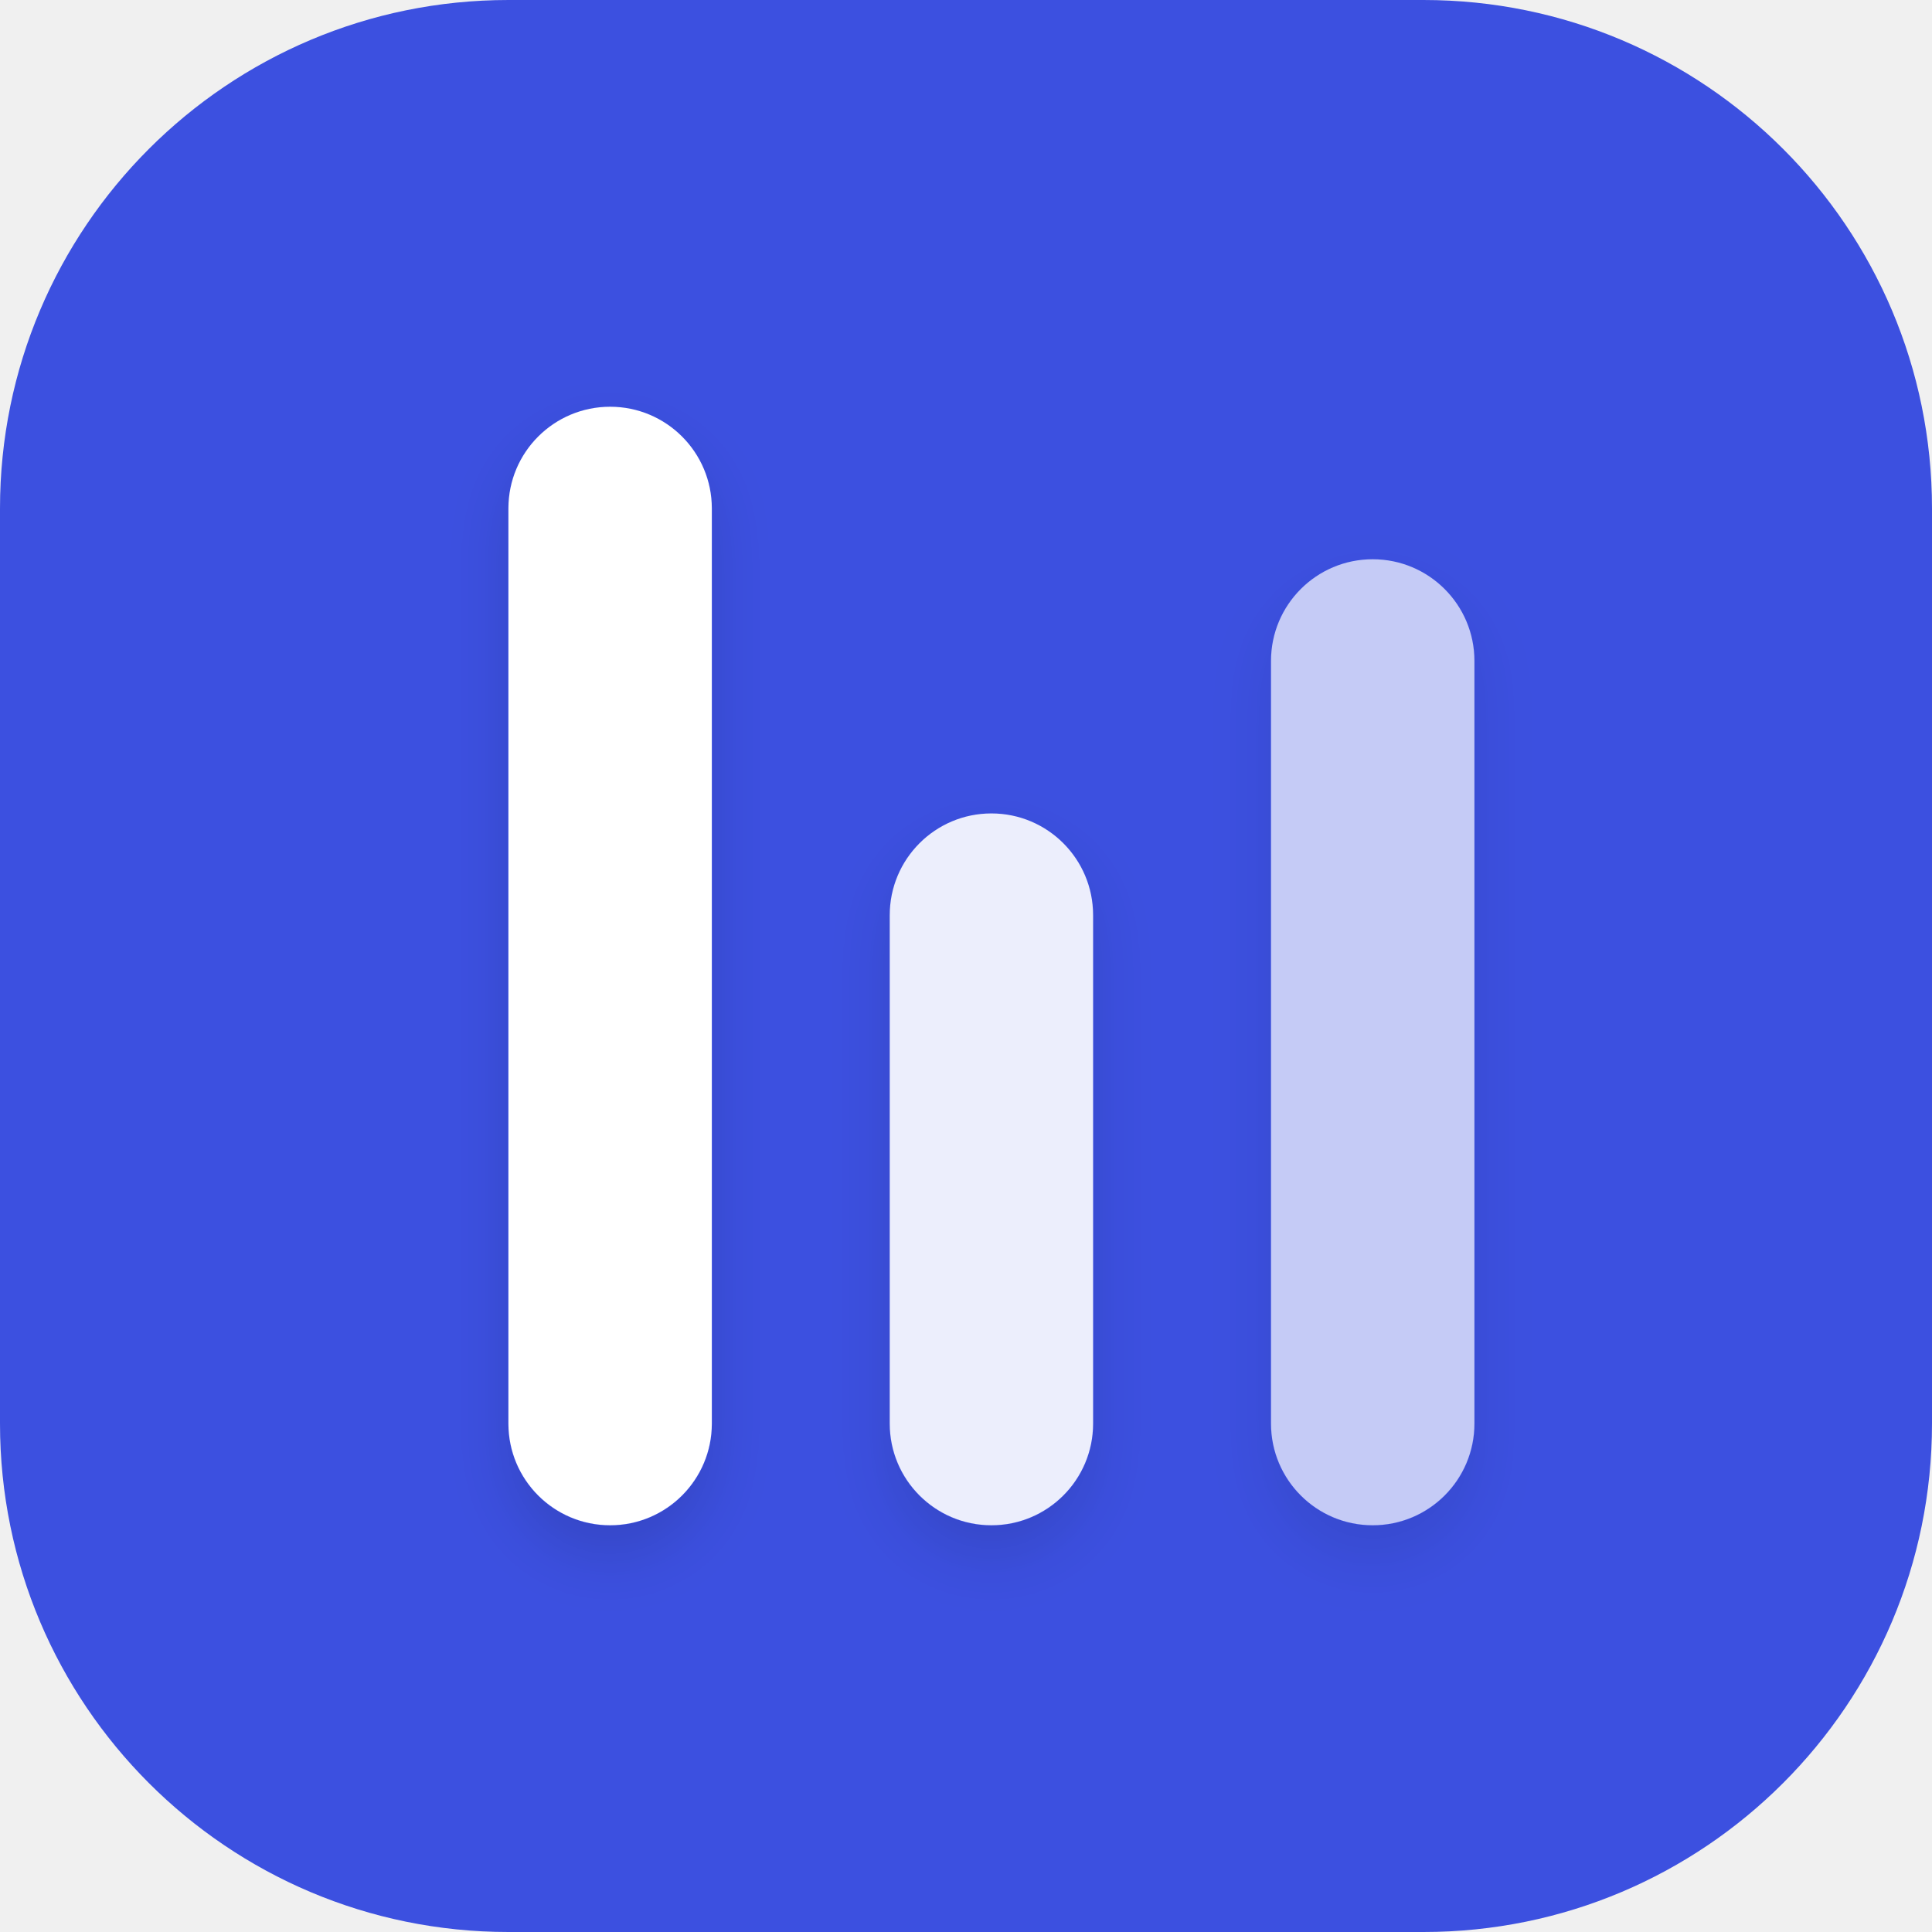
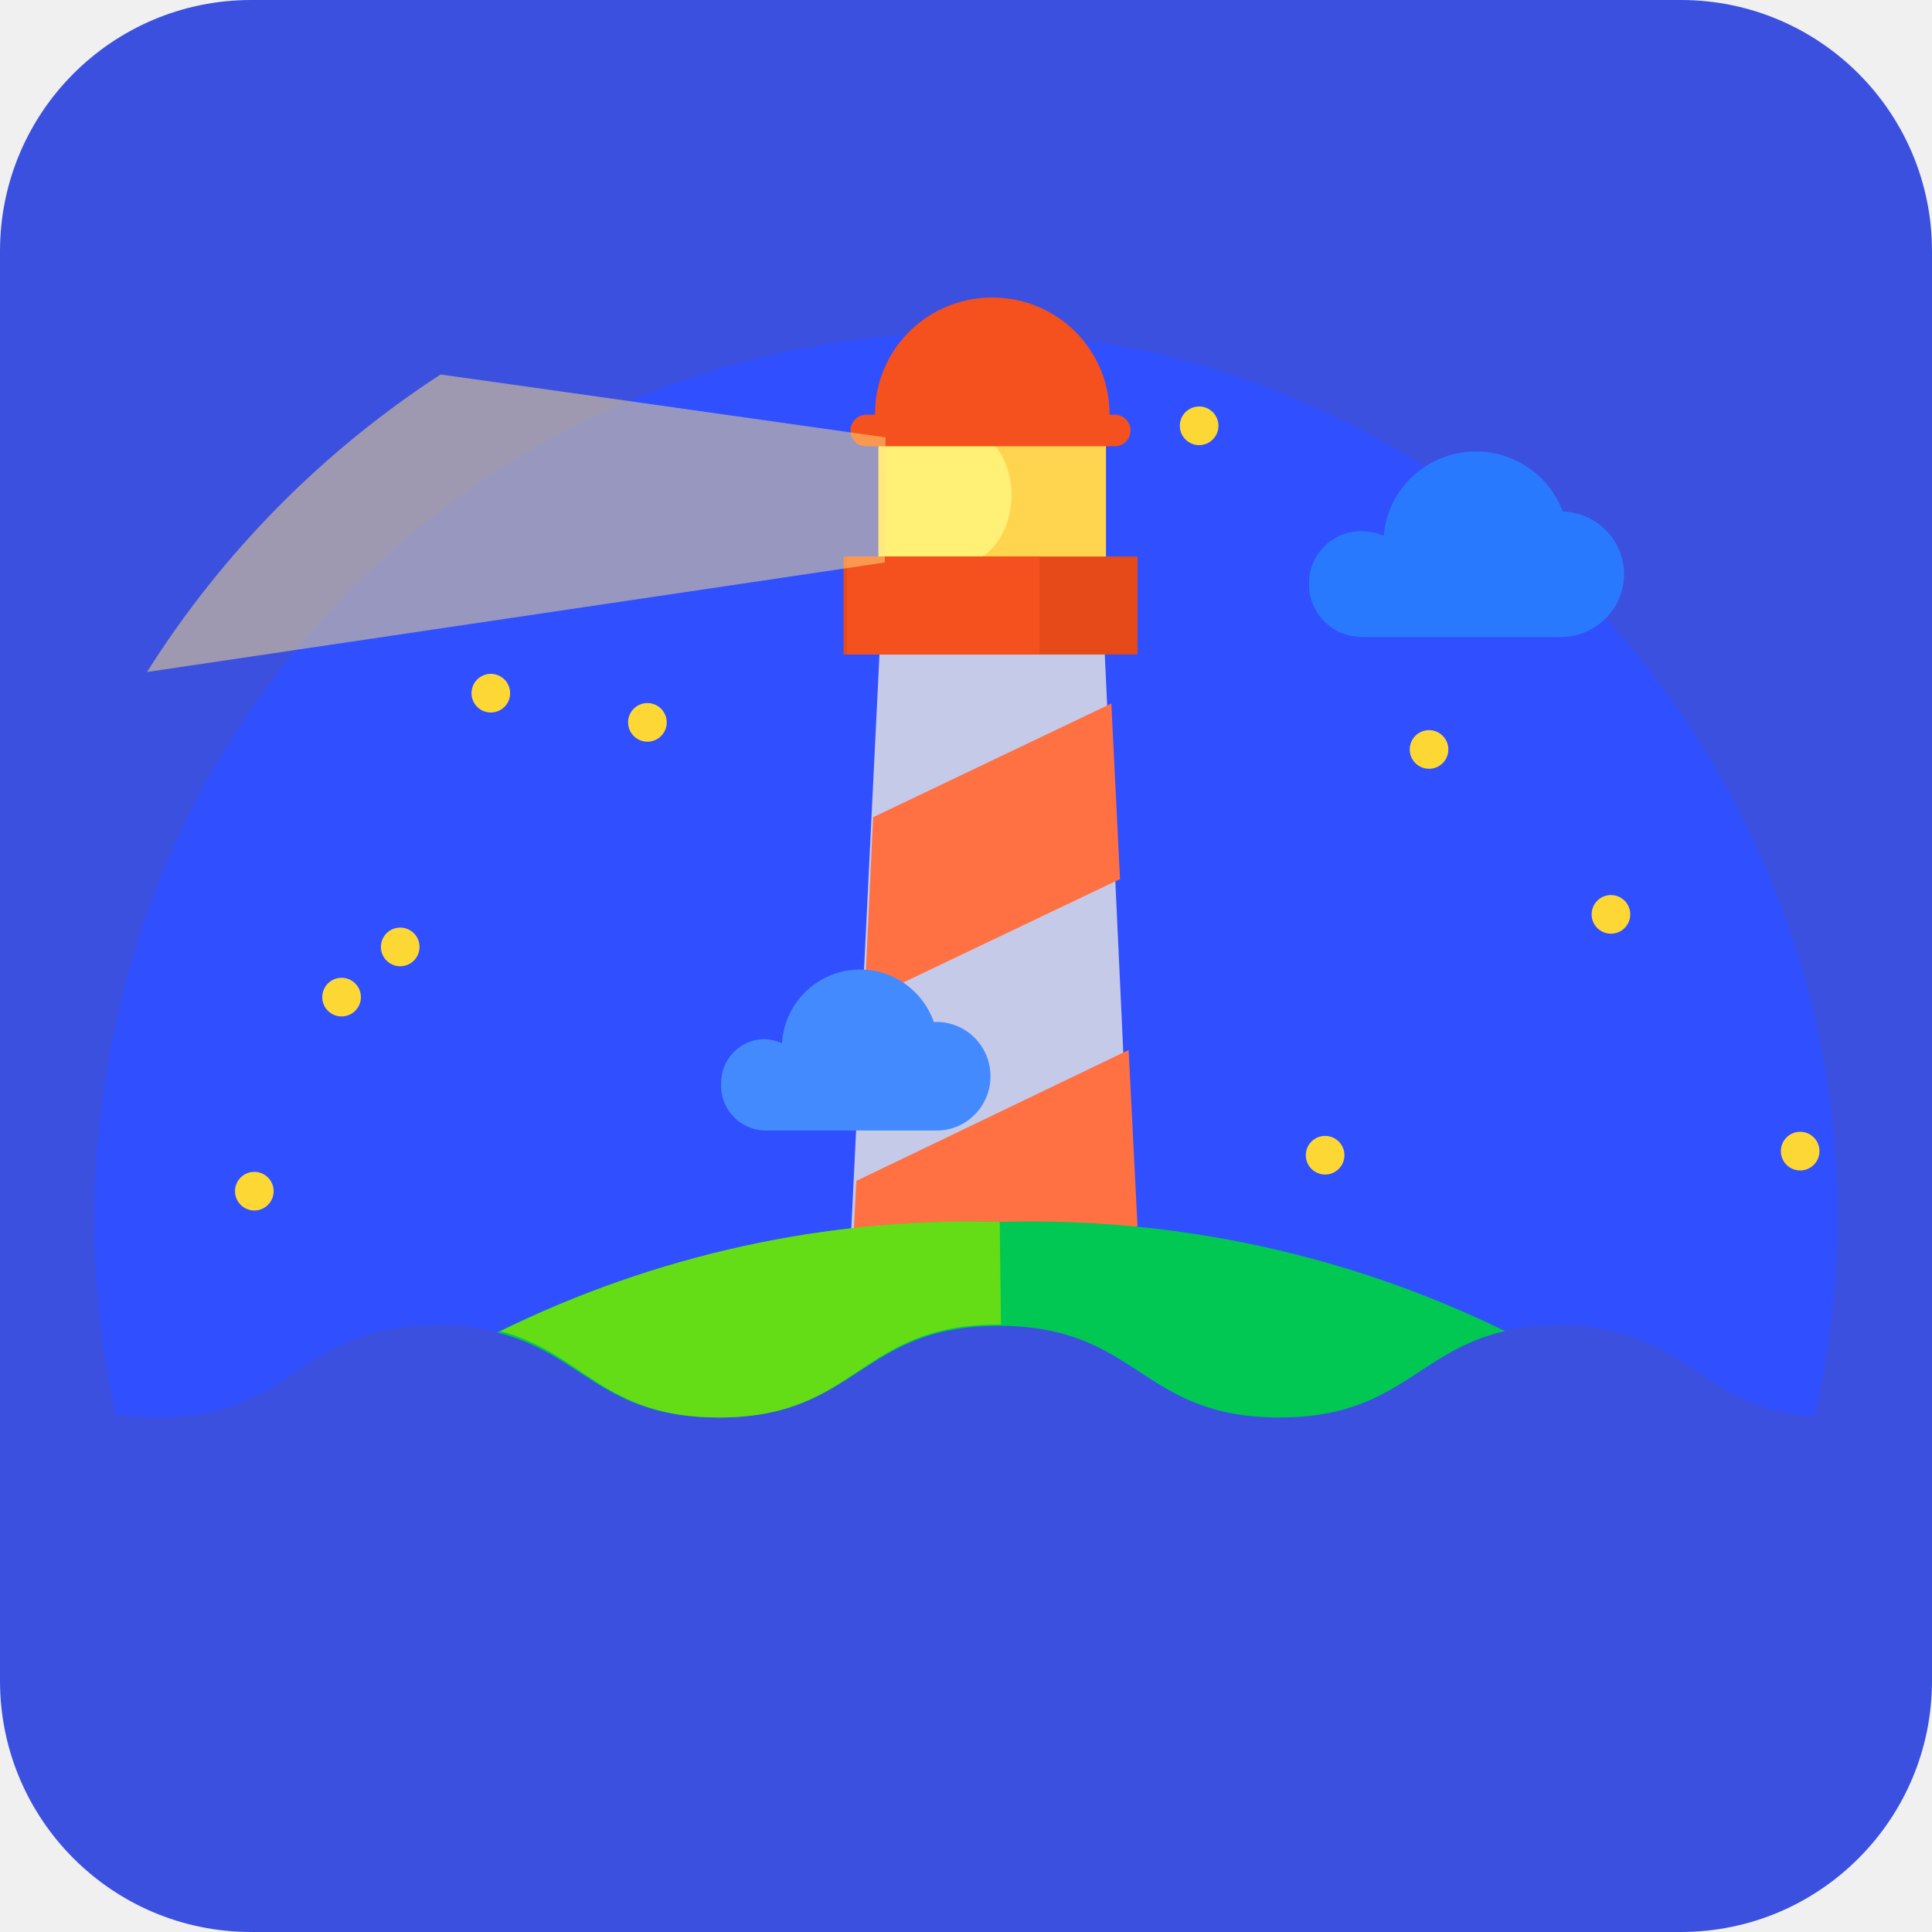
- <svg xmlns="http://www.w3.org/2000/svg" width="32" height="32" viewBox="0 0 32 32" fill="none">
-   <path d="M0 8.421C0 3.77 3.77 0 8.421 0H23.579C28.23 0 32 3.77 32 8.421V23.579C32 28.23 28.23 32 23.579 32H8.421C3.77 32 0 28.23 0 23.579V8.421Z" fill="#3C50E0" />
-   <g filter="url(#filter0_d_521_14078)">
-     <path d="M8.421 8.421C8.421 7.491 9.175 6.737 10.106 6.737V6.737C11.036 6.737 11.79 7.491 11.79 8.421V23.579C11.79 24.509 11.036 25.263 10.106 25.263V25.263C9.175 25.263 8.421 24.509 8.421 23.579V8.421Z" fill="white" />
+ <svg xmlns="http://www.w3.org/2000/svg" width="100px" height="100px" viewBox="0 0 100 100" version="1.1">
+   <g id="Page-1" stroke="none" stroke-width="1" fill="none" fill-rule="evenodd">
+     <g id="Group" transform="translate(0, 0)">
+       <rect id="Rectangle" fill="#3C50E0" x="0" y="0" width="100" height="100" rx="13" />
+       <g id="file-type-lighthouse" transform="translate(4.8913, 15.3986)">
+         <path d="M3.221,57.971 C10.467,57.971 10.467,53.183 17.712,53.183 C24.958,53.183 24.958,57.971 32.204,57.971 C39.45,57.971 39.45,53.183 46.695,53.183 C53.941,53.183 53.944,57.971 61.187,57.971 C68.429,57.971 68.432,53.183 75.678,53.183 C82.544,53.183 82.889,57.478 89.033,57.936 C94.692,33.365 79.533,8.814 55.049,2.899 C43.303,0.27 30.994,2.453 20.864,8.961 C10.735,15.469 3.625,25.761 1.118,37.547 C-0.361,44.215 -0.373,51.124 1.082,57.797 C1.802,57.906 2.528,57.964 3.256,57.971 L3.221,57.971 Z" id="Path" fill="#304FFE" fill-rule="nonzero" />
+         <polygon id="Path" fill="#FFD54F" fill-rule="nonzero" points="40.58 7.428 52.355 7.428 52.355 18.478 40.58 18.478" />
+         <polygon id="Path" fill="#FFF176" fill-rule="nonzero" points="40.58 7.428 44.746 7.428 44.746 18.478 40.58 18.478" />
+         <ellipse id="Oval" fill="#FFF176" fill-rule="nonzero" cx="44.746" cy="10.236" rx="2.717" ry="3.533" />
+         <path d="M40.4,6.159 C40.349,3.976 41.495,1.936 43.393,0.83 C45.291,-0.277 47.644,-0.277 49.542,0.83 C51.44,1.936 52.585,3.976 52.535,6.159" id="Path" fill="#F4511E" fill-rule="nonzero" />
+         <path d="M39.926,6.069 L52.884,6.069 C53.302,6.107 53.623,6.46 53.623,6.884 C53.623,7.308 53.302,7.661 52.884,7.699 L39.926,7.699 C39.712,7.701 39.506,7.615 39.356,7.461 C39.206,7.306 39.125,7.097 39.131,6.881 C39.134,6.438 39.487,6.078 39.926,6.069 L39.926,6.069 Z" id="Path" fill="#F4511E" fill-rule="nonzero" />
+         <polygon id="Path" fill="#C5CAE9" fill-rule="nonzero" points="38.949 52.717 40.63 18.478 52.293 18.478 53.804 51.016" />
+         <line x1="52.491" y1="21.014" x2="52.944" y2="30.072" id="Path" />
+         <polygon id="Path" fill="#FF7043" fill-rule="nonzero" points="40.302 26.901 39.855 36.413 53.08 30.104 52.633 21.014" />
+         <line x1="53.397" y1="39.13" x2="53.85" y2="48.188" id="Path" />
+         <polygon id="Path" fill="#FF7043" fill-rule="nonzero" points="39.43 45.725 38.949 55.254 53.986 48.055 53.527 38.949" />
+         <polygon id="Path" fill="#E64A19" fill-rule="nonzero" points="38.768 13.406 53.986 13.406 53.986 18.478 38.768 18.478" />
+         <polygon id="Path" fill="#F4511E" fill-rule="nonzero" points="38.949 13.406 48.913 13.406 48.913 18.478 38.949 18.478" />
+         <path d="M65.594,12.092 C65.986,12.098 66.373,12.181 66.732,12.335 C66.913,10.114 68.627,8.317 70.853,8.015 C73.079,7.713 75.218,8.987 75.993,11.078 C77.762,11.134 79.167,12.571 79.167,14.325 C79.167,16.08 77.762,17.517 75.993,17.572 L65.594,17.572 C64.861,17.57 64.16,17.277 63.647,16.758 C63.134,16.24 62.851,15.539 62.863,14.813 C62.853,14.091 63.137,13.395 63.651,12.883 C64.165,12.371 64.865,12.086 65.594,12.092 L65.594,12.092 Z" id="Path" fill="#2979FF" fill-rule="nonzero" />
+         <path d="M34.613,38.389 C34.948,38.388 35.279,38.462 35.583,38.604 C35.703,36.67 37.159,35.089 39.066,34.822 C40.973,34.554 42.803,35.675 43.444,37.501 C44.985,37.424 46.297,38.618 46.373,40.169 C46.45,41.719 45.263,43.039 43.722,43.116 L34.648,43.116 C34.03,43.09 33.447,42.816 33.031,42.355 C32.614,41.894 32.398,41.285 32.431,40.663 C32.43,39.437 33.395,38.43 34.613,38.386 L34.613,38.389 Z" id="Path" fill="#448AFF" fill-rule="nonzero" />
+         <g id="Group" transform="translate(7.7899, 6.1594)" fill="#FDD835" fill-rule="nonzero">
+           <ellipse id="Oval" cx="49.386" cy="0.482" rx="1" ry="1" />
+           <ellipse id="Oval" cx="0.483" cy="40.097" rx="1" ry="1" />
+           <ellipse id="Oval" cx="4.999" cy="30.053" rx="1" ry="1" />
+           <ellipse id="Oval" cx="8.034" cy="27.455" rx="1" ry="1" />
+           <ellipse id="Oval" cx="20.829" cy="15.832" rx="1" ry="1" />
+           <ellipse id="Oval" cx="61.286" cy="17.234" rx="1" ry="1" />
+           <ellipse id="Oval" cx="80.495" cy="38.024" rx="1" ry="1" />
+           <ellipse id="Oval" cx="12.724" cy="14.321" rx="1" ry="1" />
+           <ellipse id="Oval" cx="55.907" cy="38.236" rx="1" ry="1" />
+           <ellipse id="Oval" cx="70.701" cy="25.77" rx="1" ry="1" />
+         </g>
+         <path d="M40.942,7.241 C40.942,7.241 17.979,3.986 17.911,3.986 C11.789,7.968 6.605,13.221 2.717,19.384 L40.907,13.716 L40.942,7.241 Z" id="Path" fill="#FFE082" fill-rule="nonzero" opacity="0.5" />
+         <path d="M32.304,57.971 C39.56,57.971 39.56,53.227 46.815,53.227 C54.071,53.227 54.074,57.971 61.33,57.971 C67.48,57.971 68.425,54.553 73.007,53.498 C64.929,49.543 55.997,47.603 46.99,47.846 C37.93,47.608 28.949,49.573 20.833,53.568 C25.255,54.655 26.222,57.971 32.304,57.971 Z" id="Path" fill="#00C853" fill-rule="nonzero" />
+         <path d="M32.315,57.971 C39.548,57.971 39.548,53.159 46.782,53.159 L46.92,53.159 L46.853,47.847 C37.913,47.599 29.047,49.541 21.014,53.505 C25.322,54.643 26.322,57.971 32.315,57.971 L32.315,57.971 Z" id="Path" fill="#64DD17" fill-rule="nonzero" />
+       </g>
+     </g>
  </g>
-   <g opacity="0.9" filter="url(#filter1_d_521_14078)">
-     <path d="M14.737 15.158C14.737 14.227 15.491 13.473 16.421 13.473V13.473C17.351 13.473 18.105 14.227 18.105 15.158V23.579C18.105 24.509 17.351 25.263 16.421 25.263V25.263C15.491 25.263 14.737 24.509 14.737 23.579V15.158Z" fill="white" />
-   </g>
-   <g opacity="0.7" filter="url(#filter2_d_521_14078)">
-     <path d="M21.052 10.947C21.052 10.017 21.806 9.263 22.736 9.263V9.263C23.667 9.263 24.421 10.017 24.421 10.947V23.578C24.421 24.509 23.667 25.263 22.736 25.263V25.263C21.806 25.263 21.052 24.509 21.052 23.578V10.947Z" fill="white" />
-   </g>
-   <defs>
-     <filter id="filter0_d_521_14078" x="7.421" y="6.237" width="5.369" height="20.526" filterUnits="userSpaceOnUse" color-interpolation-filters="sRGB">
-       <feFlood flood-opacity="0" result="BackgroundImageFix" />
-       <feColorMatrix in="SourceAlpha" type="matrix" values="0 0 0 0 0 0 0 0 0 0 0 0 0 0 0 0 0 0 127 0" result="hardAlpha" />
-       <feOffset dy="0.5" />
-       <feGaussianBlur stdDeviation="0.5" />
-       <feComposite in2="hardAlpha" operator="out" />
-       <feColorMatrix type="matrix" values="0 0 0 0 0 0 0 0 0 0 0 0 0 0 0 0 0 0 0.12 0" />
-       <feBlend mode="normal" in2="BackgroundImageFix" result="effect1_dropShadow_521_14078" />
-       <feBlend mode="normal" in="SourceGraphic" in2="effect1_dropShadow_521_14078" result="shape" />
-     </filter>
-     <filter id="filter1_d_521_14078" x="13.737" y="12.973" width="5.369" height="13.79" filterUnits="userSpaceOnUse" color-interpolation-filters="sRGB">
-       <feFlood flood-opacity="0" result="BackgroundImageFix" />
-       <feColorMatrix in="SourceAlpha" type="matrix" values="0 0 0 0 0 0 0 0 0 0 0 0 0 0 0 0 0 0 127 0" result="hardAlpha" />
-       <feOffset dy="0.5" />
-       <feGaussianBlur stdDeviation="0.5" />
-       <feComposite in2="hardAlpha" operator="out" />
-       <feColorMatrix type="matrix" values="0 0 0 0 0 0 0 0 0 0 0 0 0 0 0 0 0 0 0.12 0" />
-       <feBlend mode="normal" in2="BackgroundImageFix" result="effect1_dropShadow_521_14078" />
-       <feBlend mode="normal" in="SourceGraphic" in2="effect1_dropShadow_521_14078" result="shape" />
-     </filter>
-     <filter id="filter2_d_521_14078" x="20.052" y="8.763" width="5.369" height="18" filterUnits="userSpaceOnUse" color-interpolation-filters="sRGB">
-       <feFlood flood-opacity="0" result="BackgroundImageFix" />
-       <feColorMatrix in="SourceAlpha" type="matrix" values="0 0 0 0 0 0 0 0 0 0 0 0 0 0 0 0 0 0 127 0" result="hardAlpha" />
-       <feOffset dy="0.5" />
-       <feGaussianBlur stdDeviation="0.5" />
-       <feComposite in2="hardAlpha" operator="out" />
-       <feColorMatrix type="matrix" values="0 0 0 0 0 0 0 0 0 0 0 0 0 0 0 0 0 0 0.12 0" />
-       <feBlend mode="normal" in2="BackgroundImageFix" result="effect1_dropShadow_521_14078" />
-       <feBlend mode="normal" in="SourceGraphic" in2="effect1_dropShadow_521_14078" result="shape" />
-     </filter>
-   </defs>
</svg>
